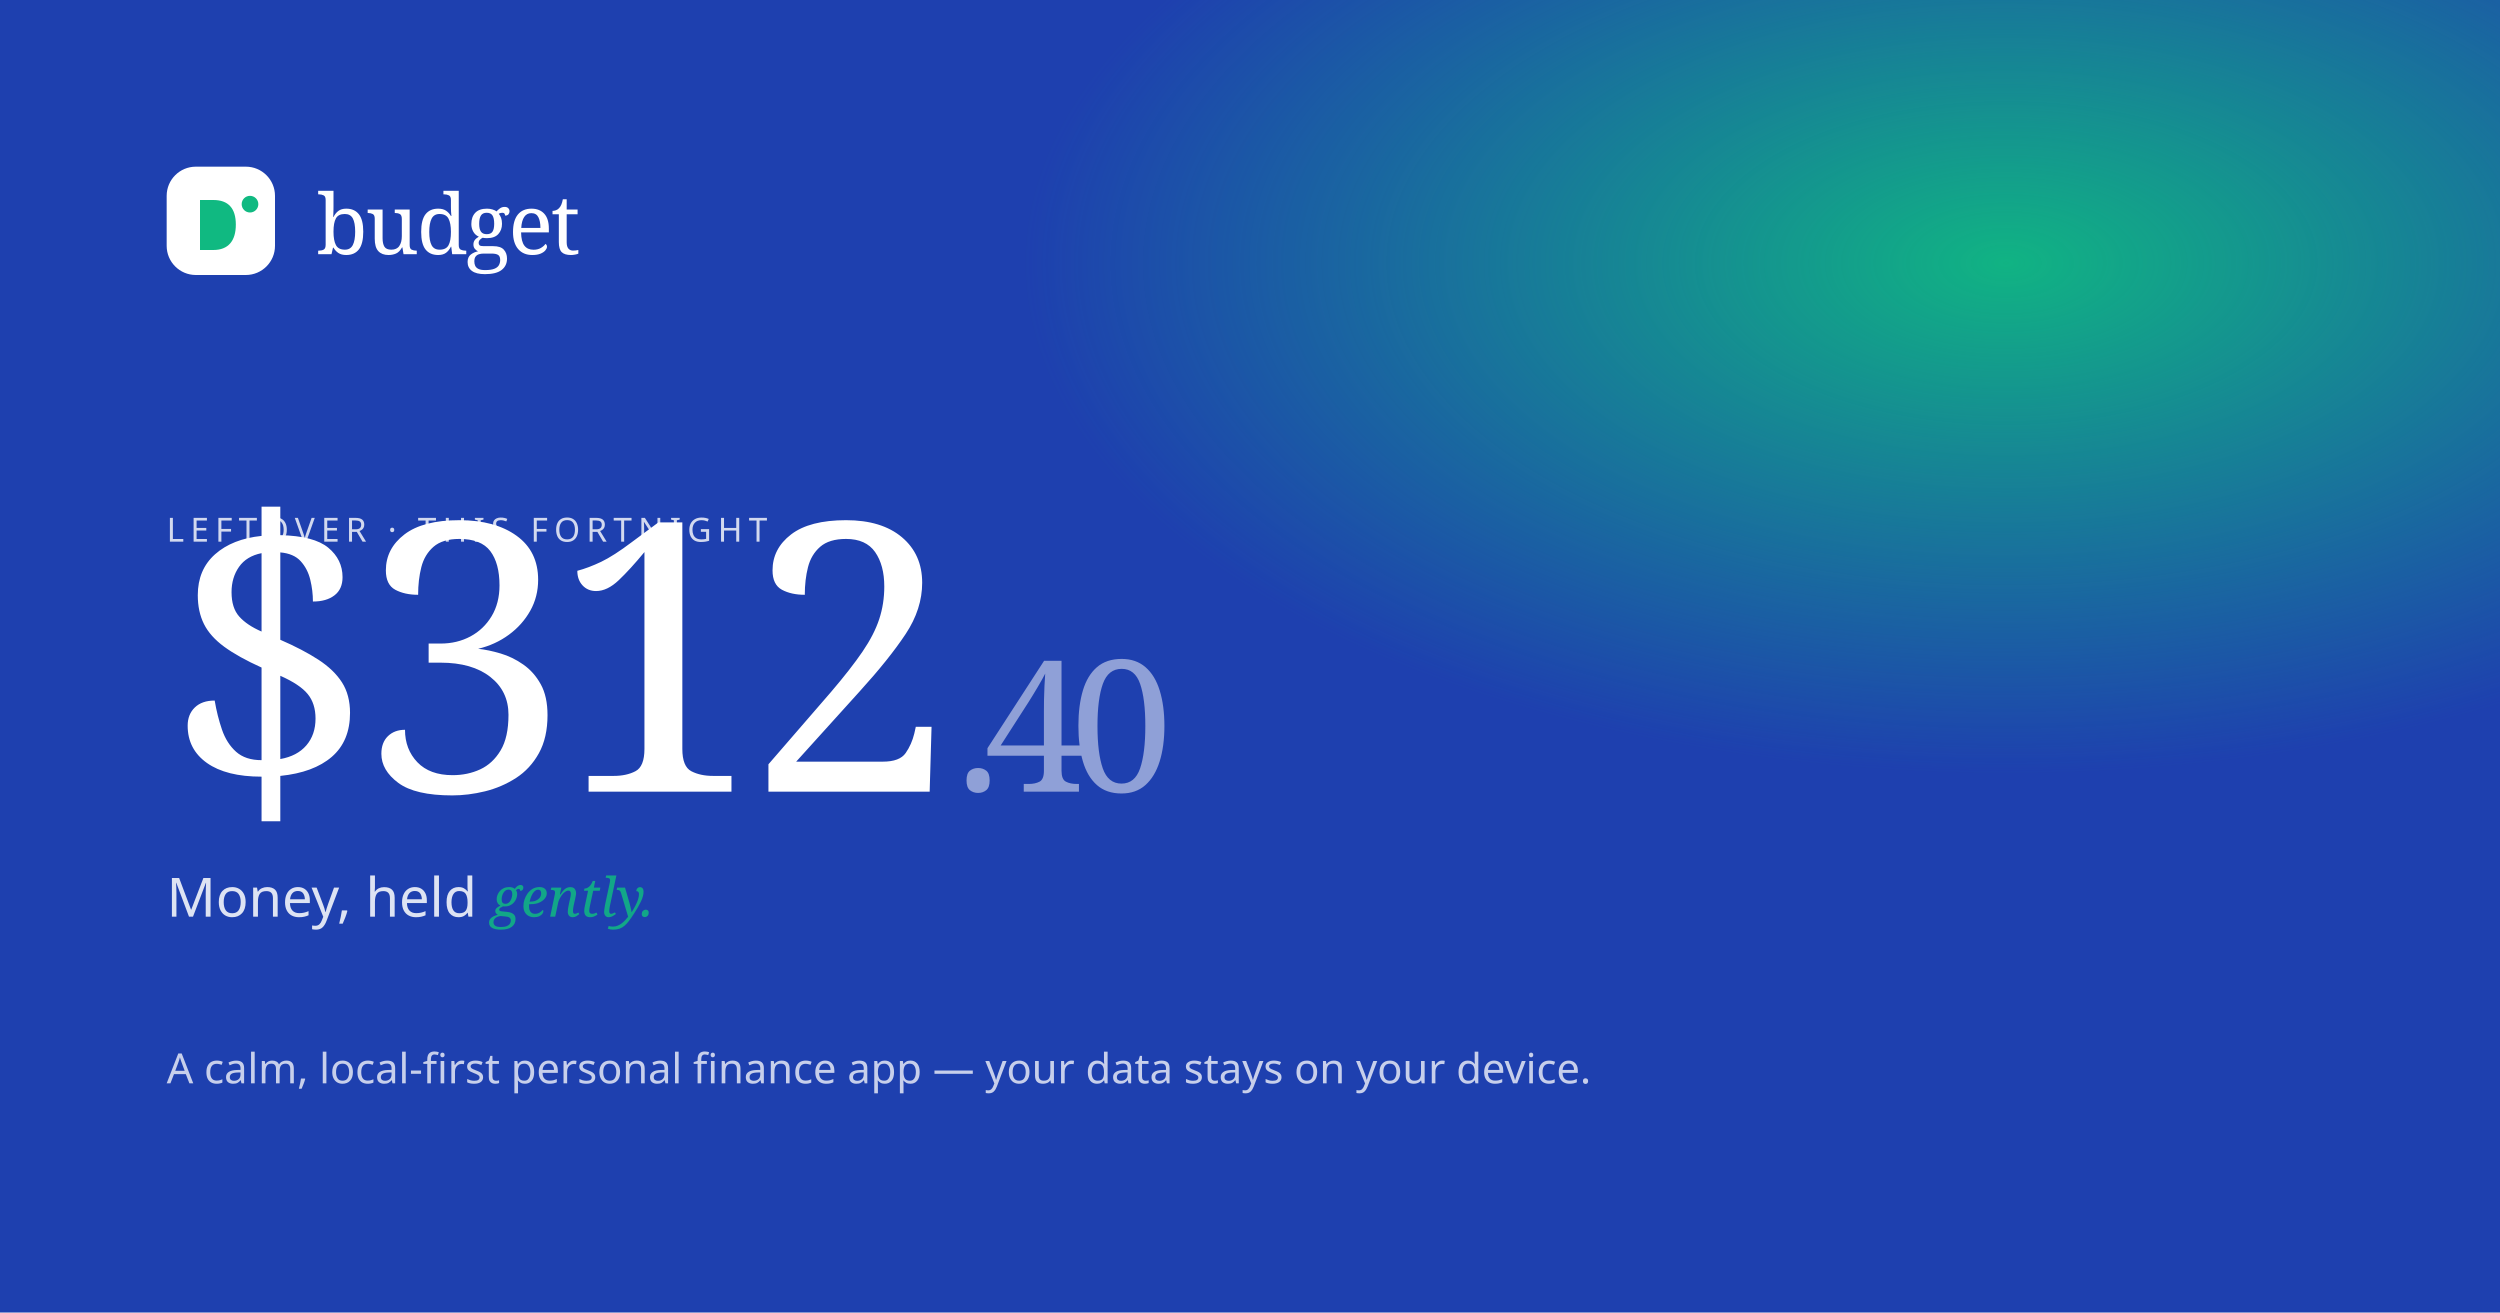
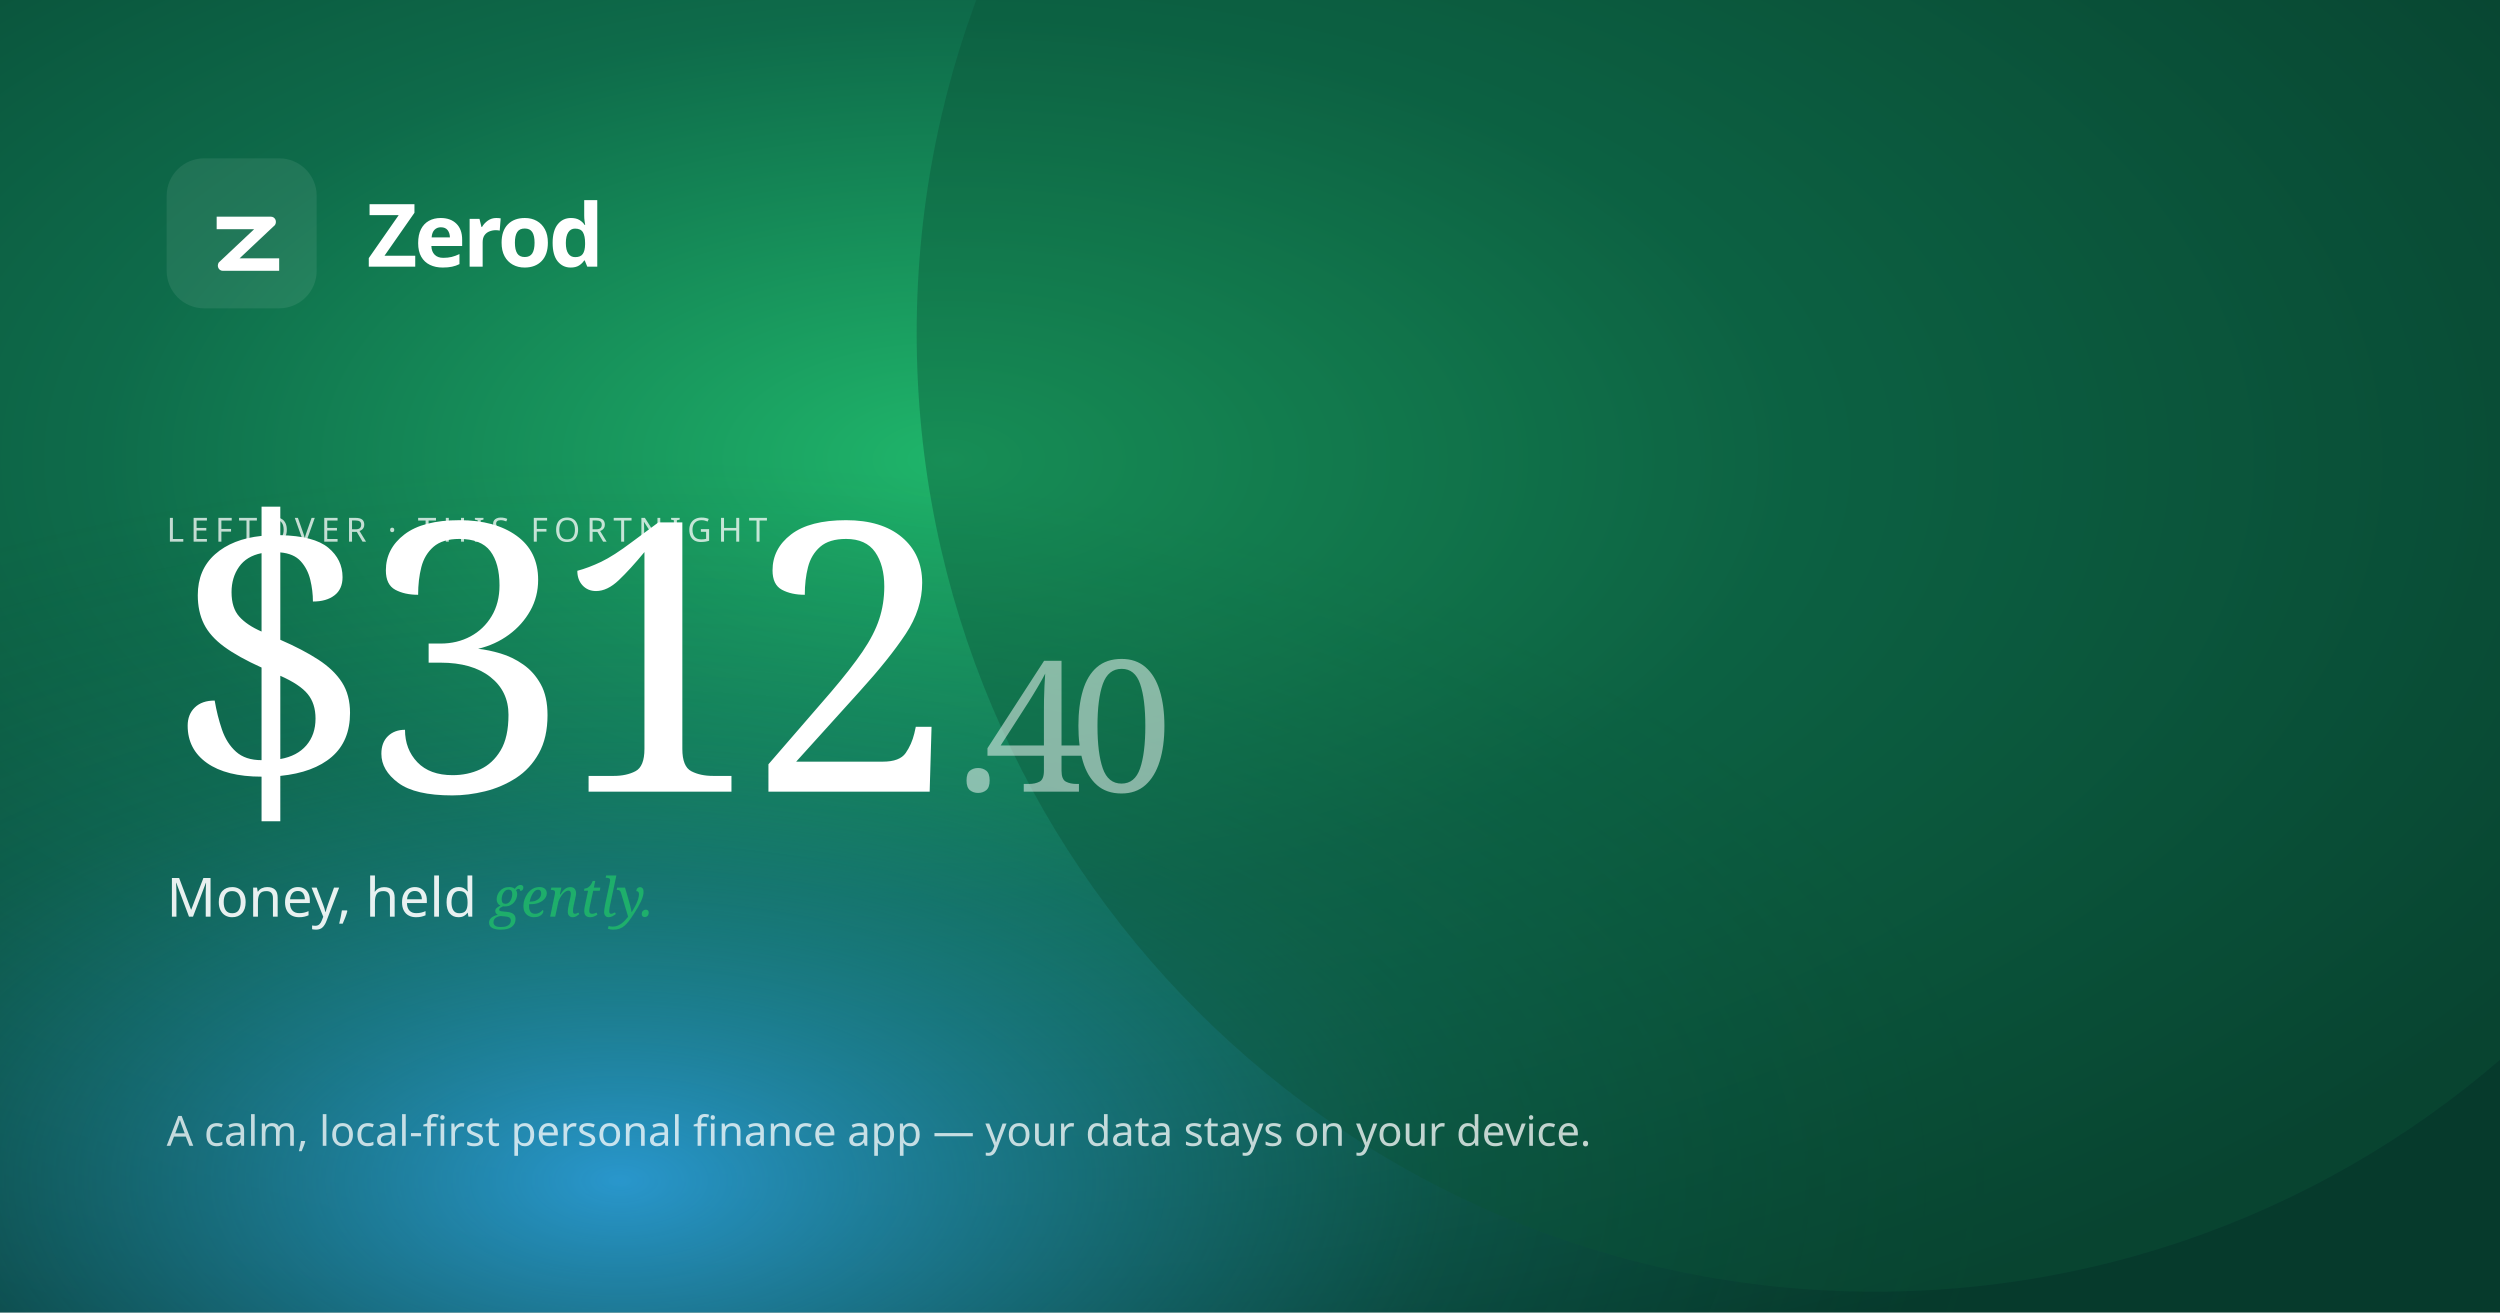
<svg xmlns="http://www.w3.org/2000/svg" viewBox="0 0 1200 630">
  <defs>
-     <radialGradient id="glow" cx="80%" cy="20%" r="60%">
-       <stop offset="0%" stop-color="#10b981" stop-opacity="0.95" />
-       <stop offset="65%" stop-color="#10b981" stop-opacity="0" />
+     <radialGradient id="a" cx="38%" cy="35%" r="75%">
+       <stop offset="0%" stop-color="#1fb56a" />
+       <stop offset="45%" stop-color="#0e6b4a" />
+       <stop offset="100%" stop-color="#063a2c" />
+     </radialGradient>
+     <radialGradient id="b" cx="25%" cy="90%" r="55%">
+       <stop offset="0%" stop-color="#2ea3e6" stop-opacity="0.85" />
+       <stop offset="60%" stop-color="#1f7f9e" stop-opacity="0.15" />
+       <stop offset="100%" stop-color="#063a2c" stop-opacity="0" />
    </radialGradient>
  </defs>
-   <rect width="1200" height="630" fill="#1e40af" />
-   <rect width="1200" height="630" fill="url(#glow)" />
-   <g transform="translate(80 80)">
-     <rect width="52" height="52" rx="14" fill="#ffffff" />
-     <path d="M16 40V16h6.4c7.2 0 10.8 4 10.8 11.8 0 7.8-3.6 12.2-10.8 12.2H16z" fill="#10b981" />
-     <circle cx="40" cy="18" r="4" fill="#10b981" />
+   <rect width="1200" height="630" fill="url(#a)" />
+   <rect width="1200" height="630" fill="url(#b)" />
+   <circle cx="900" cy="160" r="460" fill="#0b5238" opacity="0.40" />
+   <g transform="translate(80 76)">
+     <rect width="72" height="72" rx="18" fill="#ffffff" opacity="0.08" />
+     <path d="M24 28h26c2 0 3.1 2.2 2 4L35 48h19v6H27c-2 0-3.1-2.2-2-4L42 34H24v-6z" fill="#ffffff" />
  </g>
-   <text x="152" y="122" font-family="'IBM Plex Serif', Georgia, serif" font-size="40" font-weight="500" fill="#ffffff" letter-spacing="-1">budget</text>
+   <text x="176" y="128" font-family="'IBM Plex Sans', sans-serif" font-size="42" font-weight="600" fill="#ffffff" letter-spacing="-1.5">Zerod</text>
  <g transform="translate(80 260)">
-     <text font-family="'IBM Plex Sans', sans-serif" font-size="16" fill="#ffffff" opacity="0.8" letter-spacing="3" text-transform="uppercase">LEFTOVER · THIS FORTNIGHT</text>
+     <text font-family="'IBM Plex Sans', sans-serif" font-size="16" fill="#ffffff" opacity="0.75" letter-spacing="3">LEFTOVER · THIS FORTNIGHT</text>
    <text y="120" font-family="'IBM Plex Serif', Georgia, serif" font-size="180" font-weight="400" fill="#ffffff" letter-spacing="-8">
      $312<tspan fill="rgba(255,255,255,0.5)" font-size="88">.40</tspan>
    </text>
-     <text y="180" font-family="'IBM Plex Sans', sans-serif" font-size="26" fill="#ffffff" opacity="0.85">Money, held <tspan font-family="'IBM Plex Serif', Georgia, serif" font-style="italic" fill="#10b981">gently.</tspan>
+     <text y="180" font-family="'IBM Plex Sans', sans-serif" font-size="26" fill="#ffffff" opacity="0.9">Money, held <tspan font-family="'IBM Plex Serif', Georgia, serif" font-style="italic" fill="#1fb56a">gently.</tspan>
    </text>
  </g>
-   <g transform="translate(80 520)">
-     <text font-family="'IBM Plex Sans', sans-serif" font-size="20" fill="#ffffff" opacity="0.75">A calm, local-first personal finance app — your data stays on your device.</text>
-   </g>
+   <text x="80" y="550" font-family="'IBM Plex Sans', sans-serif" font-size="20" fill="#ffffff" opacity="0.75">A calm, local-first personal finance app — your data stays on your device.</text>
</svg>
